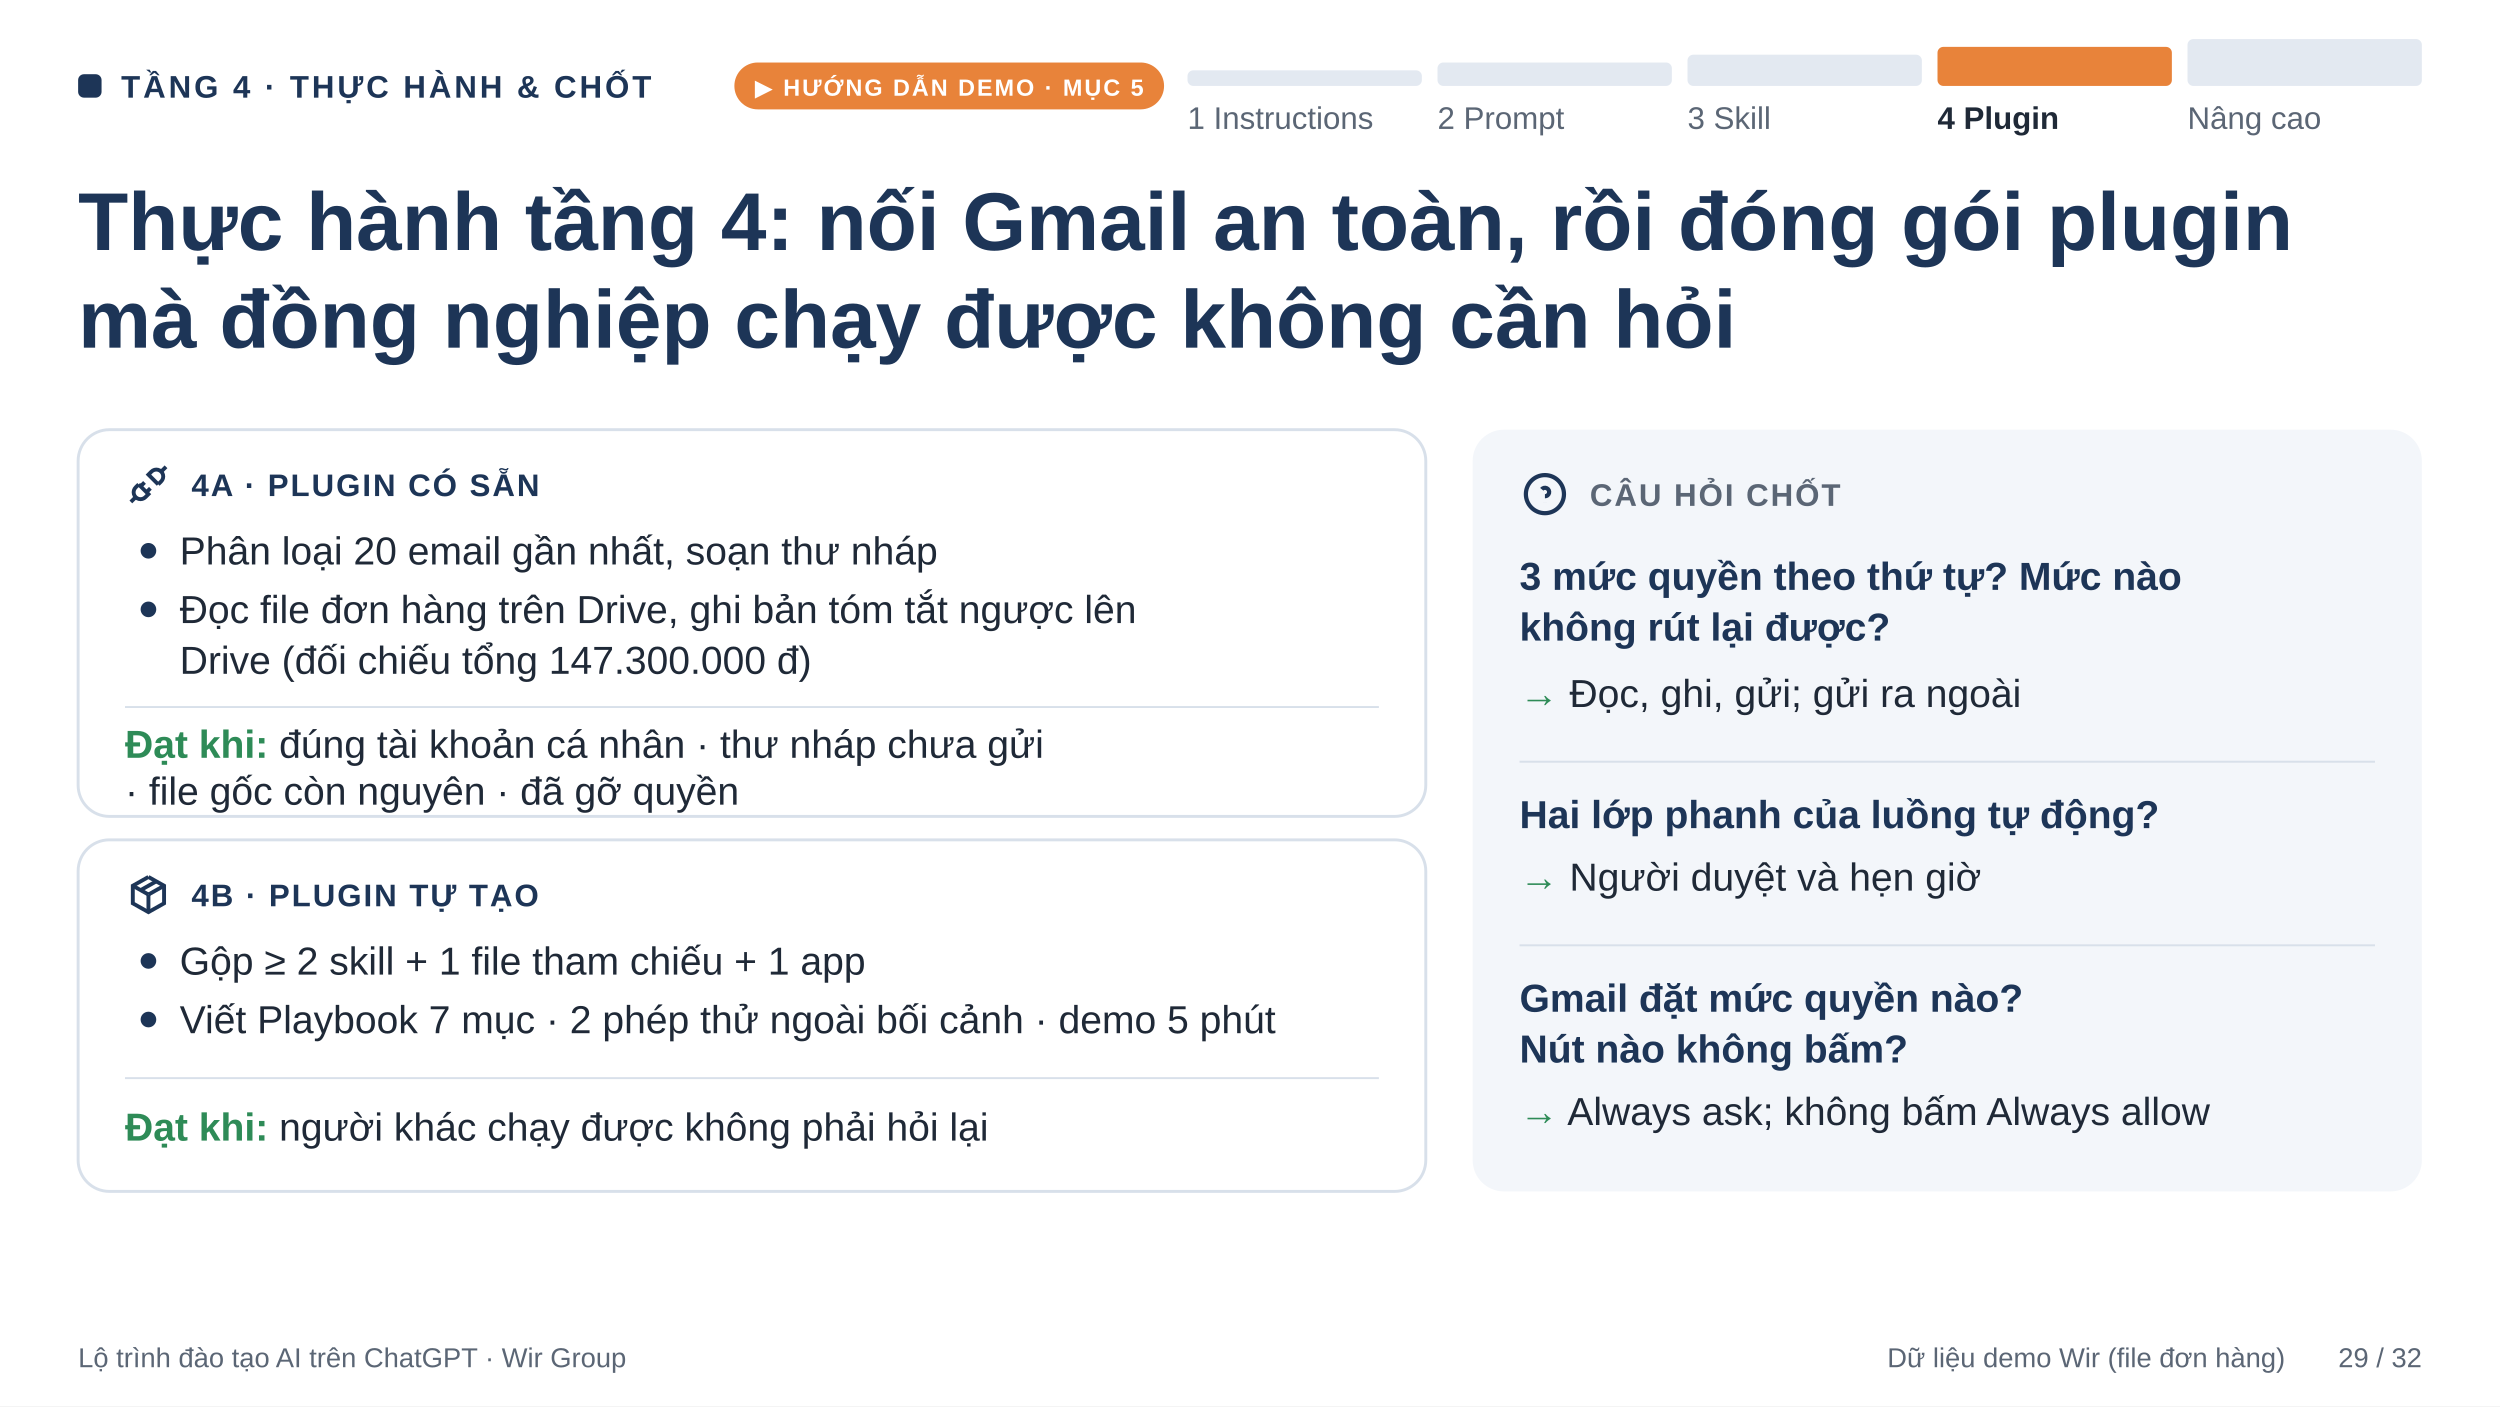
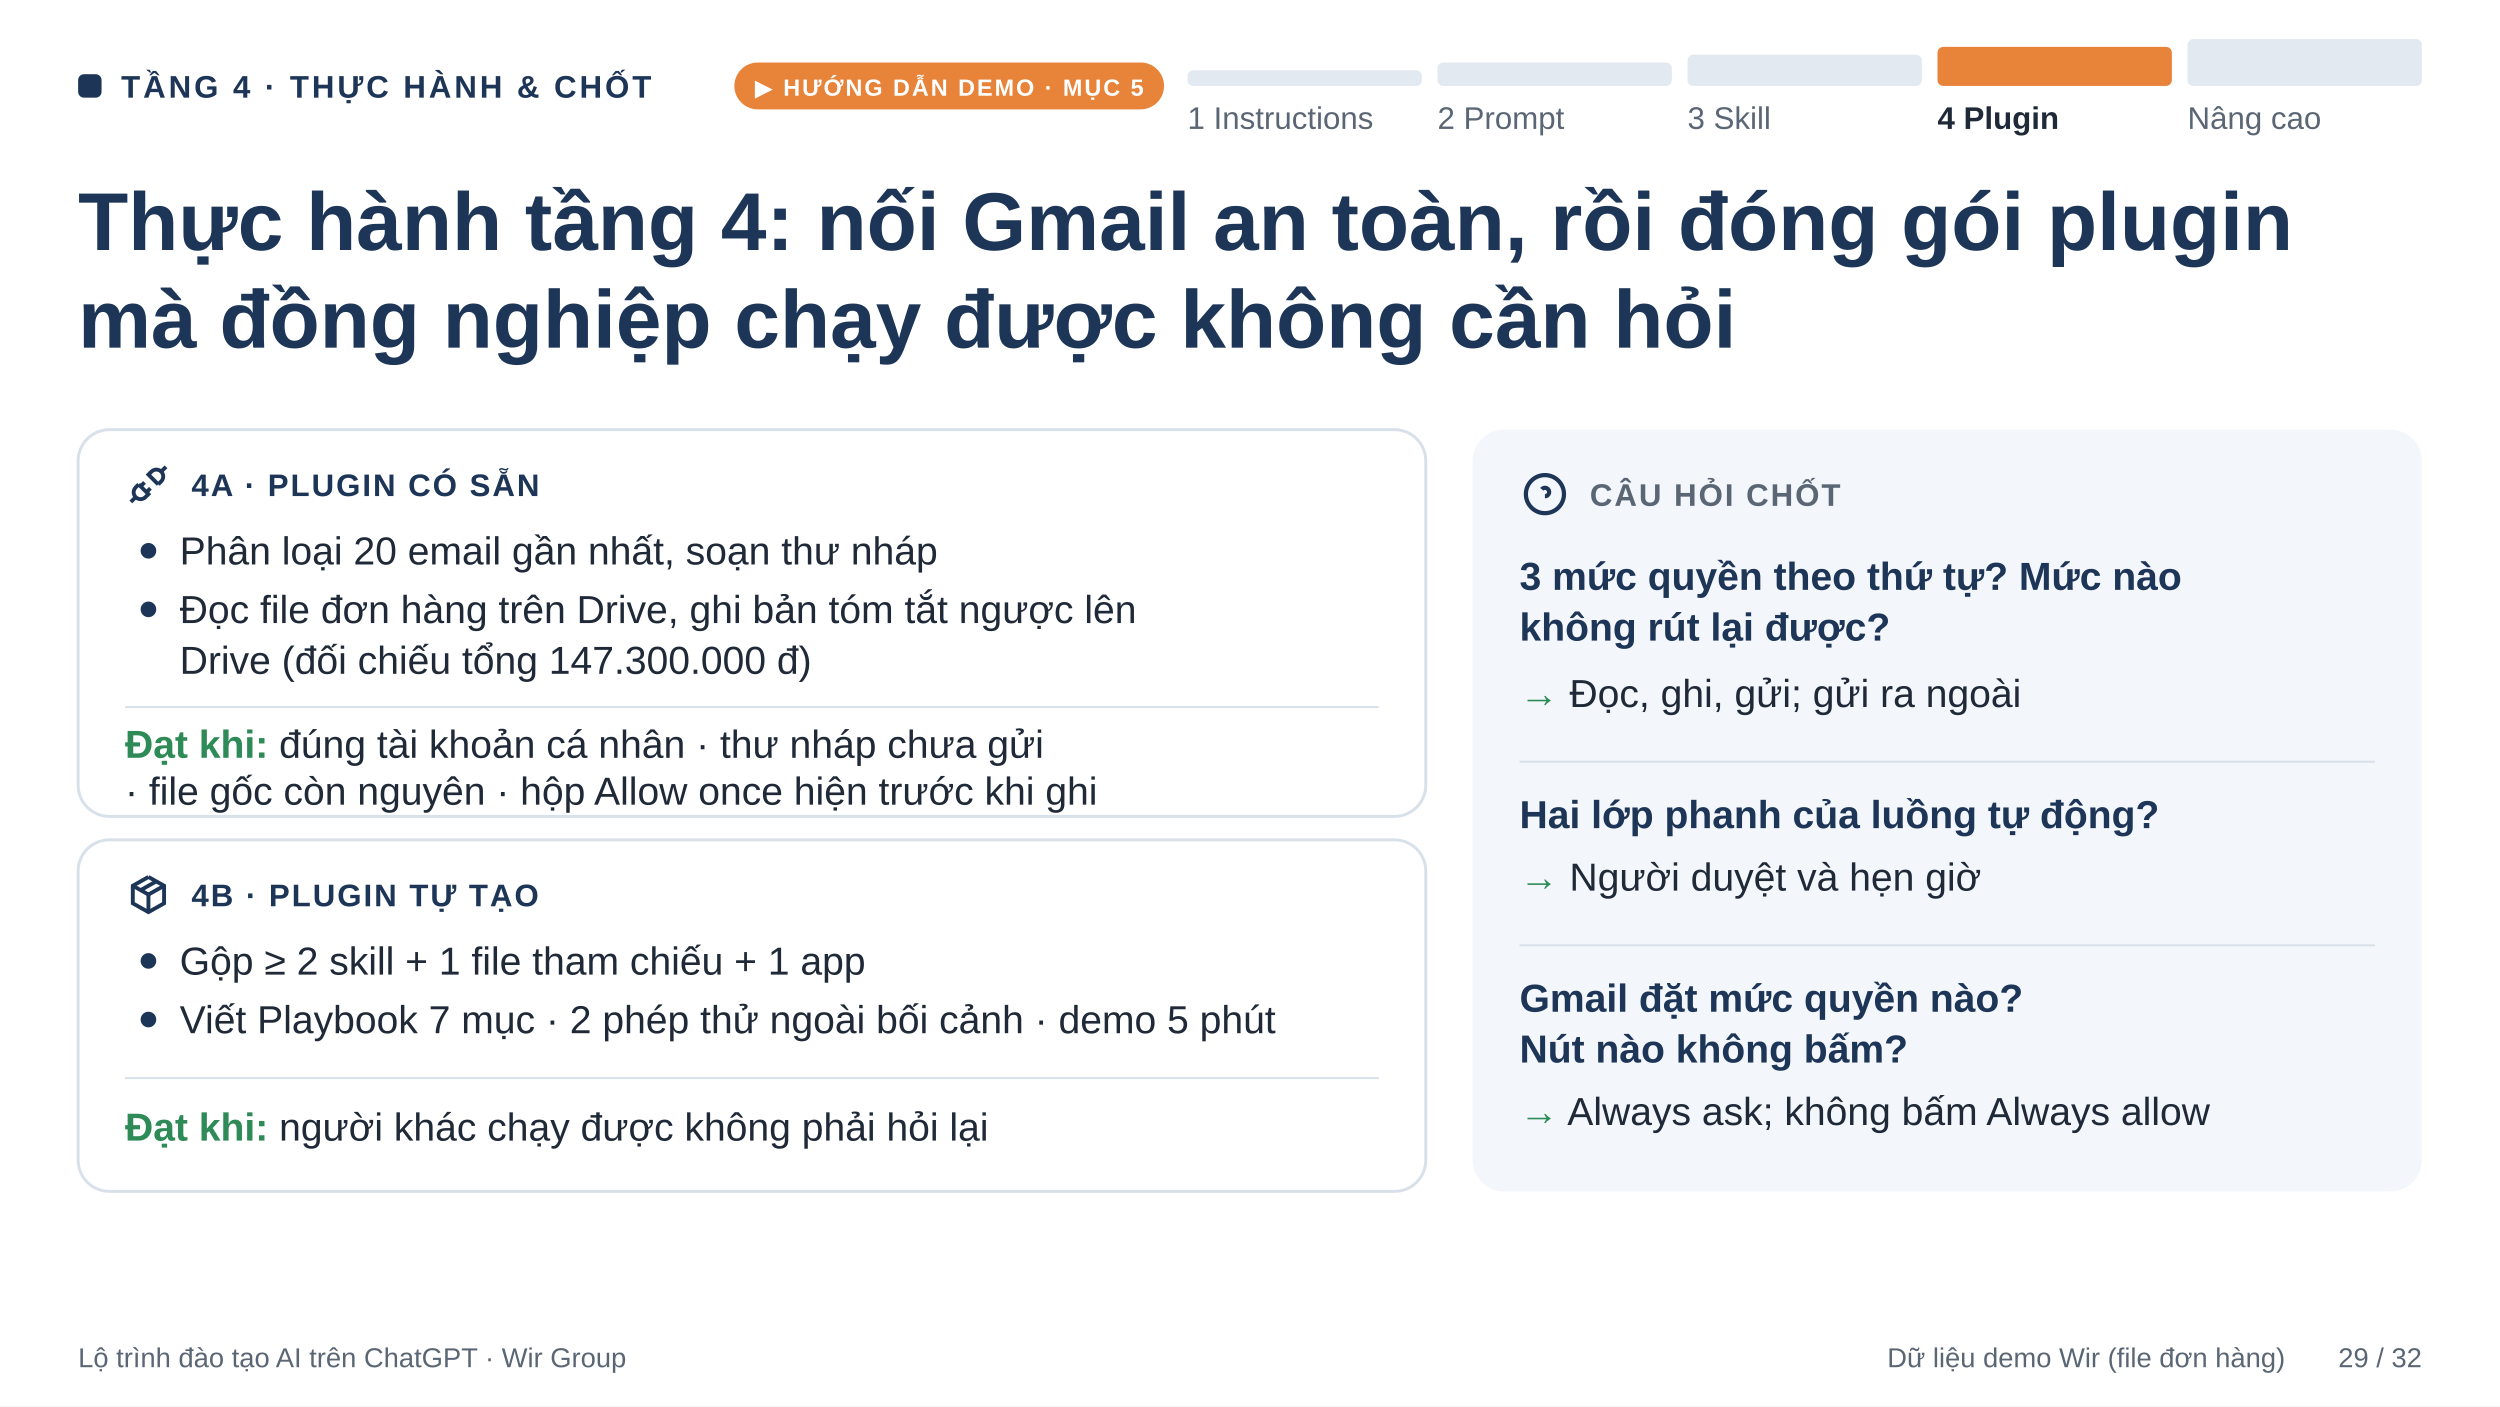
<svg xmlns="http://www.w3.org/2000/svg" viewBox="0 0 1280 720" width="1280" height="720" font-family="Aptos, 'Segoe UI', Arial, sans-serif" data-pptx-page-role="content">
  <rect id="bg" data-pptx-role="background" x="0" y="0" width="1280" height="720" fill="#FFFFFF" />
  <g id="section-kicker" data-pptx-role="chrome" data-pptx-bounds="40 30 540 30">
    <rect x="40" y="38" width="12" height="12" rx="3" fill="#1D3557" />
    <text x="62" y="50" font-size="16" font-weight="bold" letter-spacing="1.5" fill="#1D3557">TẦNG 4 · THỰC HÀNH &amp; CHỐT</text>
  </g>
  <g id="demo-flag" data-pptx-role="chrome" data-pptx-bounds="376 30 224 28">
    <rect x="376" y="32" width="220" height="24" rx="12" fill="#E8833A" />
    <text x="486" y="49" font-size="12" font-weight="bold" letter-spacing="1" fill="#FFFFFF" text-anchor="middle">▶ HƯỚNG DẪN DEMO · MỤC 5</text>
  </g>
  <g id="roadmap-tracker" data-pptx-role="chrome" data-pptx-bounds="600 14 640 62">
    <rect x="608" y="36" width="120" height="8" rx="3" fill="#E3E9F1" />
    <rect x="736" y="32" width="120" height="12" rx="3" fill="#E3E9F1" />
    <rect x="864" y="28" width="120" height="16" rx="3" fill="#E3E9F1" />
    <rect x="992" y="24" width="120" height="20" rx="3" fill="#E8833A" />
    <rect x="1120" y="20" width="120" height="24" rx="3" fill="#E3E9F1" />
    <text x="608" y="66" font-size="16" fill="#5B6675">1 Instructions</text>
    <text x="736" y="66" font-size="16" fill="#5B6675">2 Prompt</text>
    <text x="864" y="66" font-size="16" fill="#5B6675">3 Skill</text>
    <text x="992" y="66" font-size="16" font-weight="bold" fill="#1F2937">4 Plugin</text>
    <text x="1120" y="66" font-size="16" fill="#5B6675">Nâng cao</text>
  </g>
  <text font-size="42" font-weight="bold" fill="#1D3557" x="40" y="128">Thực hành tầng 4: nối Gmail an toàn, rồi đóng gói plugin</text>
  <text font-size="42" font-weight="bold" fill="#1D3557" x="40" y="178">mà đồng nghiệp chạy được không cần hỏi</text>
  <g id="practice-builtin" data-pptx-bounds="40 220 690 198">
    <rect x="40" y="220" width="690" height="198" rx="16" fill="#FFFFFF" stroke="#D8E0EA" stroke-width="1.5" />
    <g transform="translate(64, 236)" fill="none" stroke="#1D3557" stroke-width="2">
      <path d="M7 12l5 5l-1.5 1.5a3.536 3.536 0 1 1 -5 -5l1.5 -1.5" />
      <path d="M17 12l-5 -5l1.5 -1.5a3.536 3.536 0 1 1 5 5l-1.5 1.5" />
      <path d="M3 21l2.5 -2.5" />
      <path d="M18.5 5.5l2.5 -2.5" />
      <path d="M10 11l-2 2" />
      <path d="M13 14l-2 2" />
    </g>
    <text x="98" y="254" font-size="16" font-weight="bold" letter-spacing="1" fill="#1D3557">4A · PLUGIN CÓ SẴN</text>
    <circle cx="76" cy="282" r="4" fill="#1D3557" />
    <text x="92" y="289" font-size="20" fill="#1F2937">Phân loại 20 email gần nhất, soạn thư nháp</text>
    <circle cx="76" cy="312" r="4" fill="#1D3557" />
    <text font-size="20" fill="#1F2937" x="92" y="319">Đọc file đơn hàng trên Drive, ghi bản tóm tắt ngược lên</text>
    <text font-size="20" fill="#1F2937" x="92" y="345">Drive (đối chiếu tổng 147.300.000 đ)</text>
    <line x1="64" y1="362" x2="706" y2="362" stroke="#D8E0EA" stroke-width="1" />
    <text font-size="20" fill="#1F2937" x="64" y="388">
      <tspan>
        <tspan font-weight="bold" fill="#2E8B57">Đạt khi:</tspan> đúng tài khoản cá nhân · thư nháp chưa gửi</tspan>
    </text>
-     <text font-size="20" fill="#1F2937" x="64" y="412">· file gốc còn nguyên · đã gỡ quyền</text>
+     <text font-size="20" fill="#1F2937" x="64" y="412">· file gốc còn nguyên · hộp Allow once hiện trước khi ghi</text>
  </g>
  <g id="practice-custom" data-pptx-bounds="40 430 690 180">
    <rect x="40" y="430" width="690" height="180" rx="16" fill="#FFFFFF" stroke="#D8E0EA" stroke-width="1.5" />
    <g transform="translate(64, 446)" fill="none" stroke="#1D3557" stroke-width="2">
      <path d="M12 3l8 4.5l0 9l-8 4.5l-8 -4.5l0 -9l8 -4.5" />
      <path d="M12 12l8 -4.5" />
      <path d="M12 12l0 9" />
      <path d="M12 12l-8 -4.5" />
      <path d="M16 5.25l-8 4.5" />
    </g>
    <text x="98" y="464" font-size="16" font-weight="bold" letter-spacing="1" fill="#1D3557">4B · PLUGIN TỰ TẠO</text>
    <circle cx="76" cy="492" r="4" fill="#1D3557" />
    <text x="92" y="499" font-size="20" fill="#1F2937">Gộp ≥ 2 skill + 1 file tham chiếu + 1 app</text>
    <circle cx="76" cy="522" r="4" fill="#1D3557" />
    <text x="92" y="529" font-size="20" fill="#1F2937">Viết Playbook 7 mục · 2 phép thử ngoài bối cảnh · demo 5 phút</text>
    <line x1="64" y1="552" x2="706" y2="552" stroke="#D8E0EA" stroke-width="1" />
    <text x="64" y="584" font-size="20" fill="#1F2937">
      <tspan font-weight="bold" fill="#2E8B57">Đạt khi:</tspan> người khác chạy được không phải hỏi lại</text>
  </g>
  <g id="quiz-card" data-pptx-bounds="754 220 486 390">
    <rect x="754" y="220" width="486" height="390" rx="16" fill="#F3F6FA" />
    <g transform="translate(778, 240) scale(1.08333)" fill="none" stroke="#1D3557" stroke-width="2">
      <path d="M3 12a9 9 0 1 0 18 0a9 9 0 0 0 -18 0" />
      <path d="M12 16v.01" />
      <path d="M12 13a2 2 0 0 0 .914 -3.782a1.98 1.98 0 0 0 -2.414 .483" />
    </g>
    <text x="814" y="259" font-size="16" font-weight="bold" letter-spacing="1" fill="#5B6675">CÂU HỎI CHỐT</text>
    <text font-size="20" font-weight="bold" fill="#1D3557" x="778" y="302">3 mức quyền theo thứ tự? Mức nào</text>
    <text font-size="20" font-weight="bold" fill="#1D3557" x="778" y="328">không rút lại được?</text>
    <line x1="778" y1="390" x2="1216" y2="390" stroke="#D8E0EA" stroke-width="1" />
    <text x="778" y="424" font-size="20" font-weight="bold" fill="#1D3557">Hai lớp phanh của luồng tự động?</text>
    <line x1="778" y1="484" x2="1216" y2="484" stroke="#D8E0EA" stroke-width="1" />
    <text font-size="20" font-weight="bold" fill="#1D3557" x="778" y="518">Gmail đặt mức quyền nào?</text>
    <text font-size="20" font-weight="bold" fill="#1D3557" x="778" y="544">Nút nào không bấm?</text>
  </g>
  <g id="answer-1" data-pptx-bounds="778 342 438 30">
    <text x="778" y="362" font-size="20" fill="#1F2937">
      <tspan font-weight="bold" fill="#2E8B57">→</tspan> Đọc, ghi, gửi; gửi ra ngoài</text>
  </g>
  <g id="answer-2" data-pptx-bounds="778 436 438 30">
    <text x="778" y="456" font-size="20" fill="#1F2937">
      <tspan font-weight="bold" fill="#2E8B57">→</tspan> Người duyệt và hẹn giờ</text>
  </g>
  <g id="answer-3" data-pptx-bounds="778 556 438 30">
    <text x="778" y="576" font-size="20" fill="#1F2937">
      <tspan font-weight="bold" fill="#2E8B57">→</tspan> Always ask; không bấm Always allow</text>
  </g>
  <text id="footer-course" data-pptx-role="footer" x="40" y="700" font-size="14" fill="#5B6675">Lộ trình đào tạo AI trên ChatGPT · Wir Group</text>
  <text id="source-note" data-pptx-role="footer" x="1170" y="700" font-size="14" text-anchor="end" fill="#5B6675">Dữ liệu demo Wir (file đơn hàng)</text>
  <text id="page-number" data-pptx-role="page-number" x="1240" y="700" font-size="14" text-anchor="end" fill="#5B6675">29 / 32</text>
</svg>
